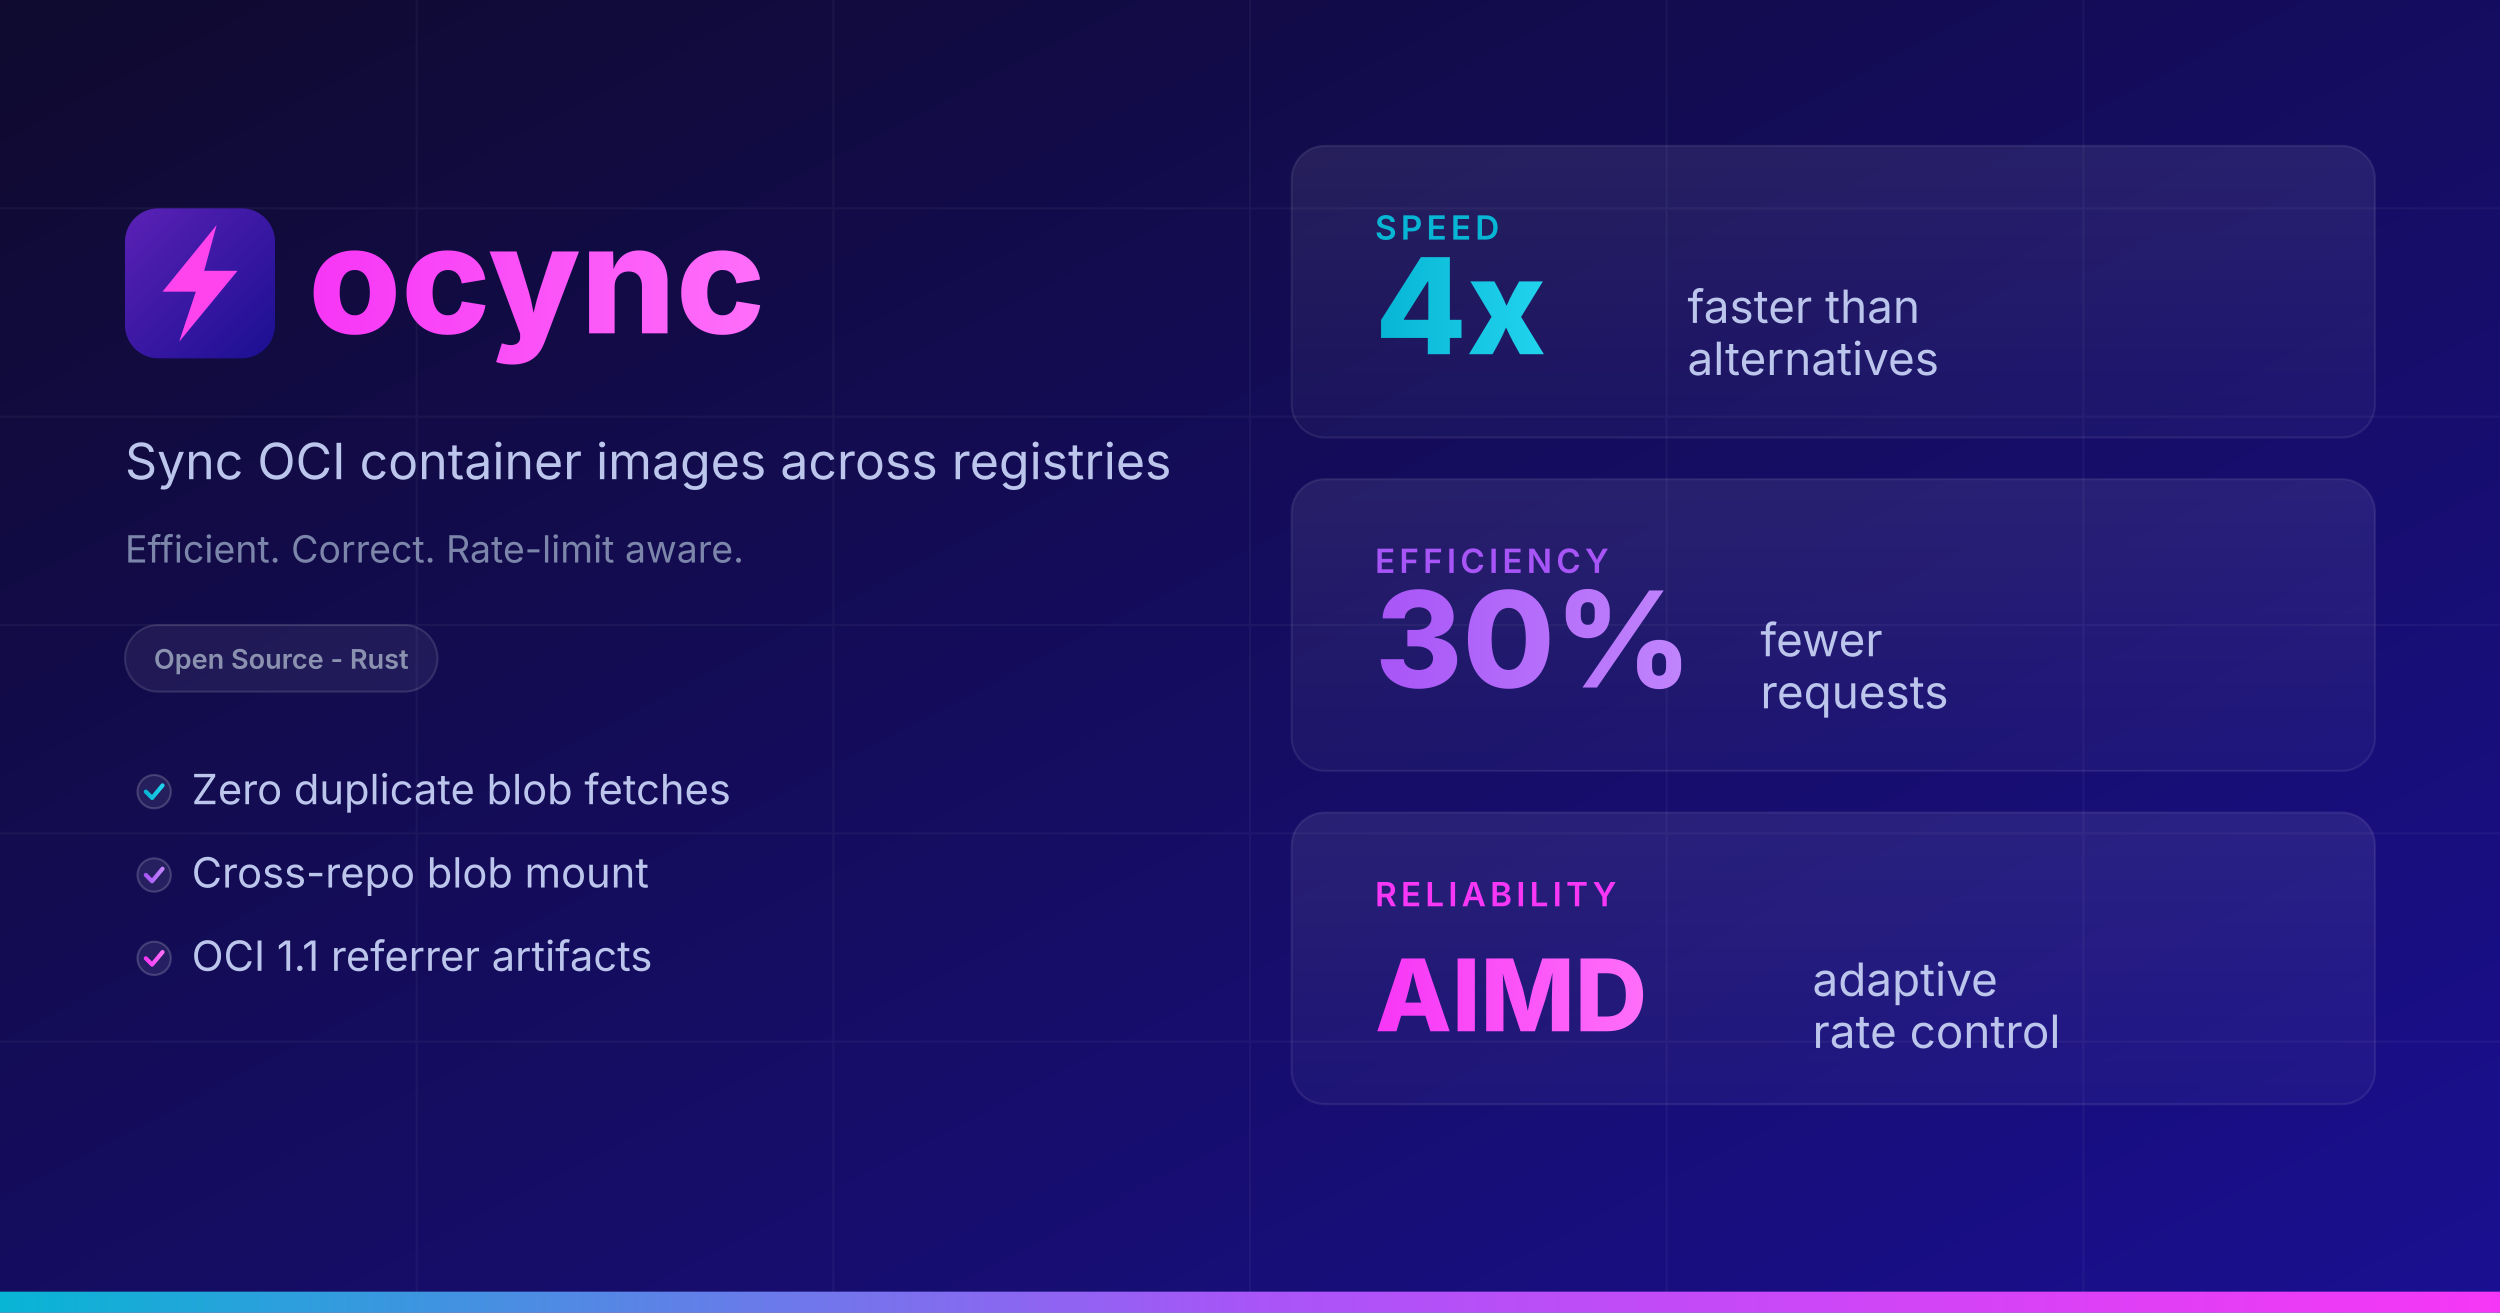
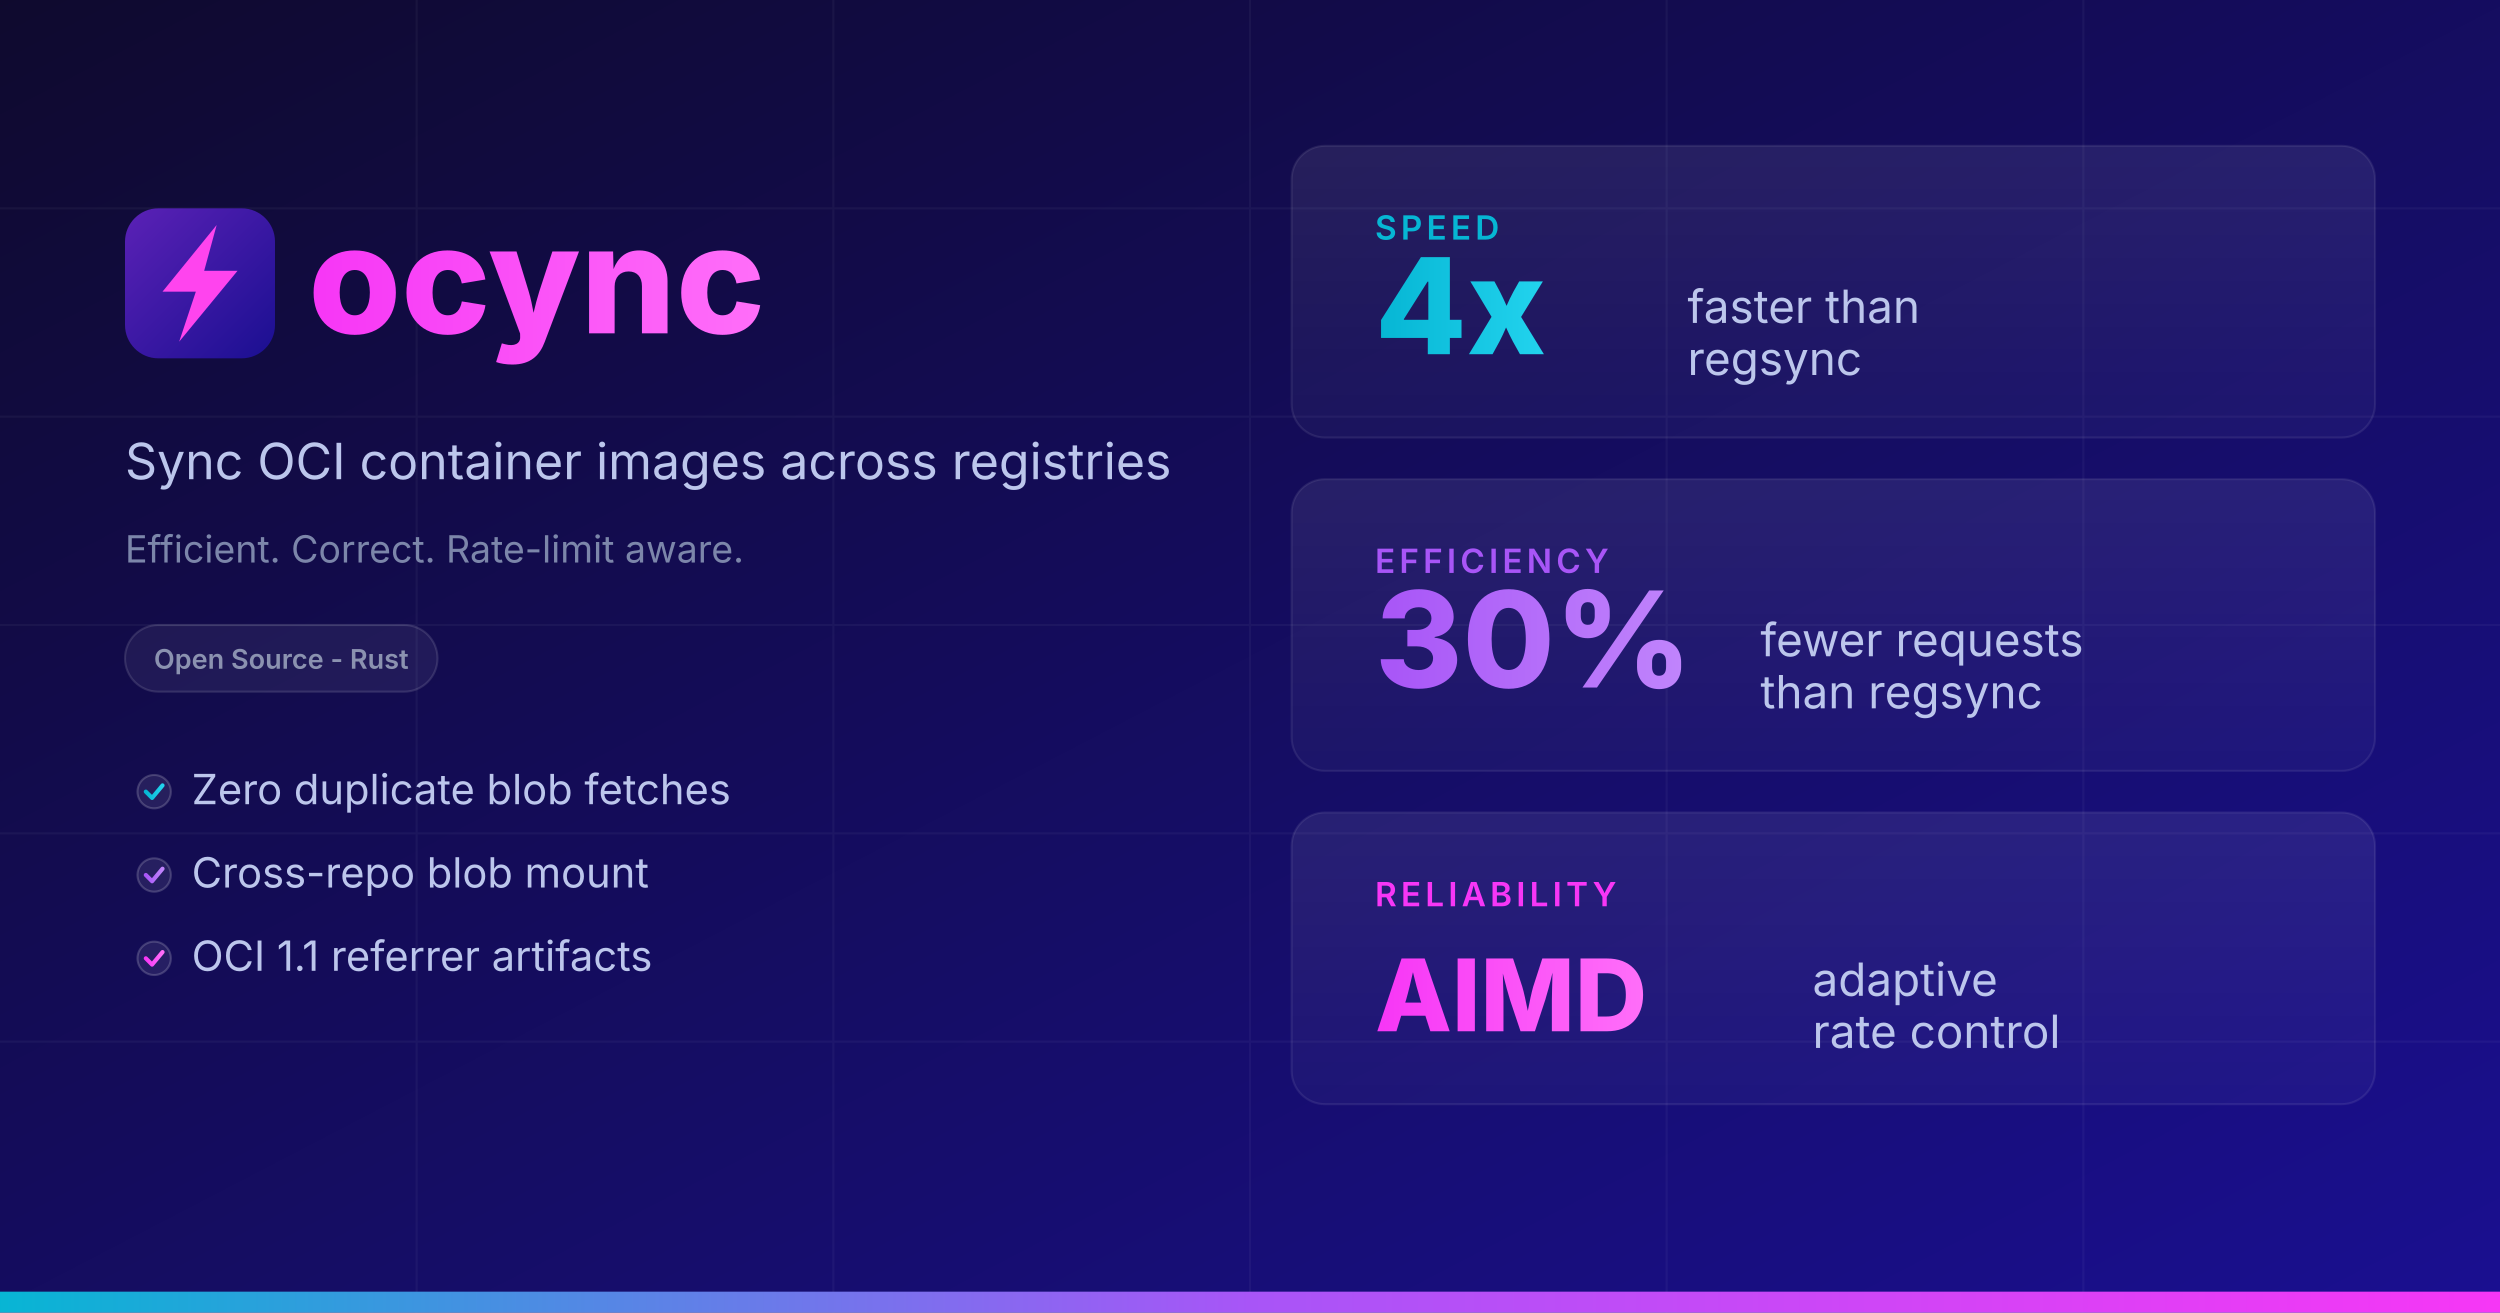
<svg xmlns="http://www.w3.org/2000/svg" width="1200" height="630">
  <defs>
    <linearGradient id="bg" x1="0" y1="0" x2="1" y2="1">
      <stop offset="0%" stop-color="#0f0a2e" />
      <stop offset="100%" stop-color="#1a0f91" />
    </linearGradient>
    <linearGradient id="logobg" x1="0" y1="0" x2="1" y2="1">
      <stop offset="0%" stop-color="#5b21b6" />
      <stop offset="100%" stop-color="#1a0f91" />
    </linearGradient>
    <linearGradient id="accent" x1="0" y1="0" x2="1" y2="0">
      <stop offset="0%" stop-color="#06b6d4" />
      <stop offset="50%" stop-color="#a855f7" />
      <stop offset="100%" stop-color="#F736F6" />
    </linearGradient>
    <linearGradient id="stat-bg" x1="0" y1="0" x2="0" y2="1">
      <stop offset="0%" stop-color="#ffffff" stop-opacity="0.08" />
      <stop offset="100%" stop-color="#ffffff" stop-opacity="0.03" />
    </linearGradient>
    <linearGradient id="pink-grad" x1="0" y1="0" x2="1" y2="0">
      <stop offset="0%" stop-color="#F736F6" />
      <stop offset="100%" stop-color="#ff6ef9" />
    </linearGradient>
    <linearGradient id="cyan-grad" x1="0" y1="0" x2="1" y2="0">
      <stop offset="0%" stop-color="#06b6d4" />
      <stop offset="100%" stop-color="#22d3ee" />
    </linearGradient>
    <linearGradient id="purple-grad" x1="0" y1="0" x2="1" y2="0">
      <stop offset="0%" stop-color="#a855f7" />
      <stop offset="100%" stop-color="#c084fc" />
    </linearGradient>
  </defs>
  <rect width="1200" height="630" fill="url(#bg)" />
  <g opacity="0.04" stroke="#ffffff" stroke-width="1">
    <line x1="0" y1="100" x2="1200" y2="100" />
    <line x1="0" y1="200" x2="1200" y2="200" />
    <line x1="0" y1="300" x2="1200" y2="300" />
    <line x1="0" y1="400" x2="1200" y2="400" />
    <line x1="0" y1="500" x2="1200" y2="500" />
    <line x1="200" y1="0" x2="200" y2="630" />
    <line x1="400" y1="0" x2="400" y2="630" />
    <line x1="600" y1="0" x2="600" y2="630" />
    <line x1="800" y1="0" x2="800" y2="630" />
    <line x1="1000" y1="0" x2="1000" y2="630" />
  </g>
  <rect x="60" y="100" width="72" height="72" rx="16" fill="url(#logobg)" />
  <path d="M104 108L78 140h16L86 164L114 130h-16L104 108z" fill="#ff44ee" />
  <text x="148" y="160" font-family="system-ui, -apple-system, 'Segoe UI', sans-serif" font-size="72" font-weight="800" fill="url(#pink-grad)">ocync</text>
  <text x="60" y="230" font-family="system-ui, -apple-system, 'Segoe UI', sans-serif" font-size="24" fill="#bcc6ec">Sync OCI container images across registries</text>
  <text x="60" y="270" font-family="system-ui, -apple-system, 'Segoe UI', sans-serif" font-size="18" fill="#7c86aa">Efficient. Correct. Rate-limit aware.</text>
  <rect x="60" y="300" width="150" height="32" rx="16" fill="#ffffff" fill-opacity="0.06" stroke="#ffffff" stroke-opacity="0.12" stroke-width="1" />
  <text x="135" y="321" text-anchor="middle" font-family="system-ui, -apple-system, 'Segoe UI', sans-serif" font-size="13" font-weight="600" fill="#8b92b0">Open Source - Rust</text>
  <circle cx="74" cy="380" r="8" fill="#ffffff" fill-opacity="0.08" stroke="#ffffff" stroke-opacity="0.18" />
  <path d="M70 380 L73 383 L78 377" stroke="url(#cyan-grad)" stroke-width="2" stroke-linecap="round" stroke-linejoin="round" fill="none" />
  <text x="92" y="386" font-family="system-ui, -apple-system, 'Segoe UI', sans-serif" font-size="20" fill="#bcc6ec">Zero duplicate blob fetches</text>
  <circle cx="74" cy="420" r="8" fill="#ffffff" fill-opacity="0.08" stroke="#ffffff" stroke-opacity="0.18" />
  <path d="M70 420 L73 423 L78 417" stroke="url(#purple-grad)" stroke-width="2" stroke-linecap="round" stroke-linejoin="round" fill="none" />
  <text x="92" y="426" font-family="system-ui, -apple-system, 'Segoe UI', sans-serif" font-size="20" fill="#bcc6ec">Cross-repo blob mount</text>
  <circle cx="74" cy="460" r="8" fill="#ffffff" fill-opacity="0.08" stroke="#ffffff" stroke-opacity="0.18" />
  <path d="M70 460 L73 463 L78 457" stroke="url(#pink-grad)" stroke-width="2" stroke-linecap="round" stroke-linejoin="round" fill="none" />
  <text x="92" y="466" font-family="system-ui, -apple-system, 'Segoe UI', sans-serif" font-size="20" fill="#bcc6ec">OCI 1.1 referrer artifacts</text>
  <rect x="620" y="70" width="520" height="140" rx="16" fill="url(#stat-bg)" stroke="#ffffff" stroke-opacity="0.08" stroke-width="1" />
  <text x="660" y="115" font-family="system-ui, -apple-system, 'Segoe UI', sans-serif" font-size="16" font-weight="600" fill="#06b6d4" letter-spacing="2">SPEED</text>
  <text x="660" y="170" font-family="system-ui, -apple-system, 'Segoe UI', sans-serif" font-size="64" font-weight="800" fill="url(#cyan-grad)">4x</text>
  <text x="810" y="155" font-family="system-ui, -apple-system, 'Segoe UI', sans-serif" font-size="22" fill="#bcc6ec">faster than</text>
-   <text x="810" y="180" font-family="system-ui, -apple-system, 'Segoe UI', sans-serif" font-size="22" fill="#bcc6ec">alternatives</text>
+   <text x="810" y="180" font-family="system-ui, -apple-system, 'Segoe UI', sans-serif" font-size="22" fill="#bcc6ec">regsync</text>
  <rect x="620" y="230" width="520" height="140" rx="16" fill="url(#stat-bg)" stroke="#ffffff" stroke-opacity="0.08" stroke-width="1" />
  <text x="660" y="275" font-family="system-ui, -apple-system, 'Segoe UI', sans-serif" font-size="16" font-weight="600" fill="#a855f7" letter-spacing="2">EFFICIENCY</text>
  <text x="660" y="330" font-family="system-ui, -apple-system, 'Segoe UI', sans-serif" font-size="64" font-weight="800" fill="url(#purple-grad)">30%</text>
-   <text x="845" y="315" font-family="system-ui, -apple-system, 'Segoe UI', sans-serif" font-size="22" fill="#bcc6ec">fewer</text>
-   <text x="845" y="340" font-family="system-ui, -apple-system, 'Segoe UI', sans-serif" font-size="22" fill="#bcc6ec">requests</text>
+   <text x="845" y="315" font-family="system-ui, -apple-system, 'Segoe UI', sans-serif" font-size="22" fill="#bcc6ec">fewer requests</text>
+   <text x="845" y="340" font-family="system-ui, -apple-system, 'Segoe UI', sans-serif" font-size="22" fill="#bcc6ec">than regsync</text>
  <rect x="620" y="390" width="520" height="140" rx="16" fill="url(#stat-bg)" stroke="#ffffff" stroke-opacity="0.08" stroke-width="1" />
  <text x="660" y="435" font-family="system-ui, -apple-system, 'Segoe UI', sans-serif" font-size="16" font-weight="600" fill="#F736F6" letter-spacing="2">RELIABILITY</text>
  <text x="660" y="495" font-family="system-ui, -apple-system, 'Segoe UI', sans-serif" font-size="48" font-weight="800" fill="url(#pink-grad)">AIMD</text>
  <text x="870" y="478" font-family="system-ui, -apple-system, 'Segoe UI', sans-serif" font-size="22" fill="#bcc6ec">adaptive</text>
  <text x="870" y="503" font-family="system-ui, -apple-system, 'Segoe UI', sans-serif" font-size="22" fill="#bcc6ec">rate control</text>
  <rect x="0" y="620" width="1200" height="10" fill="url(#accent)" />
</svg>
